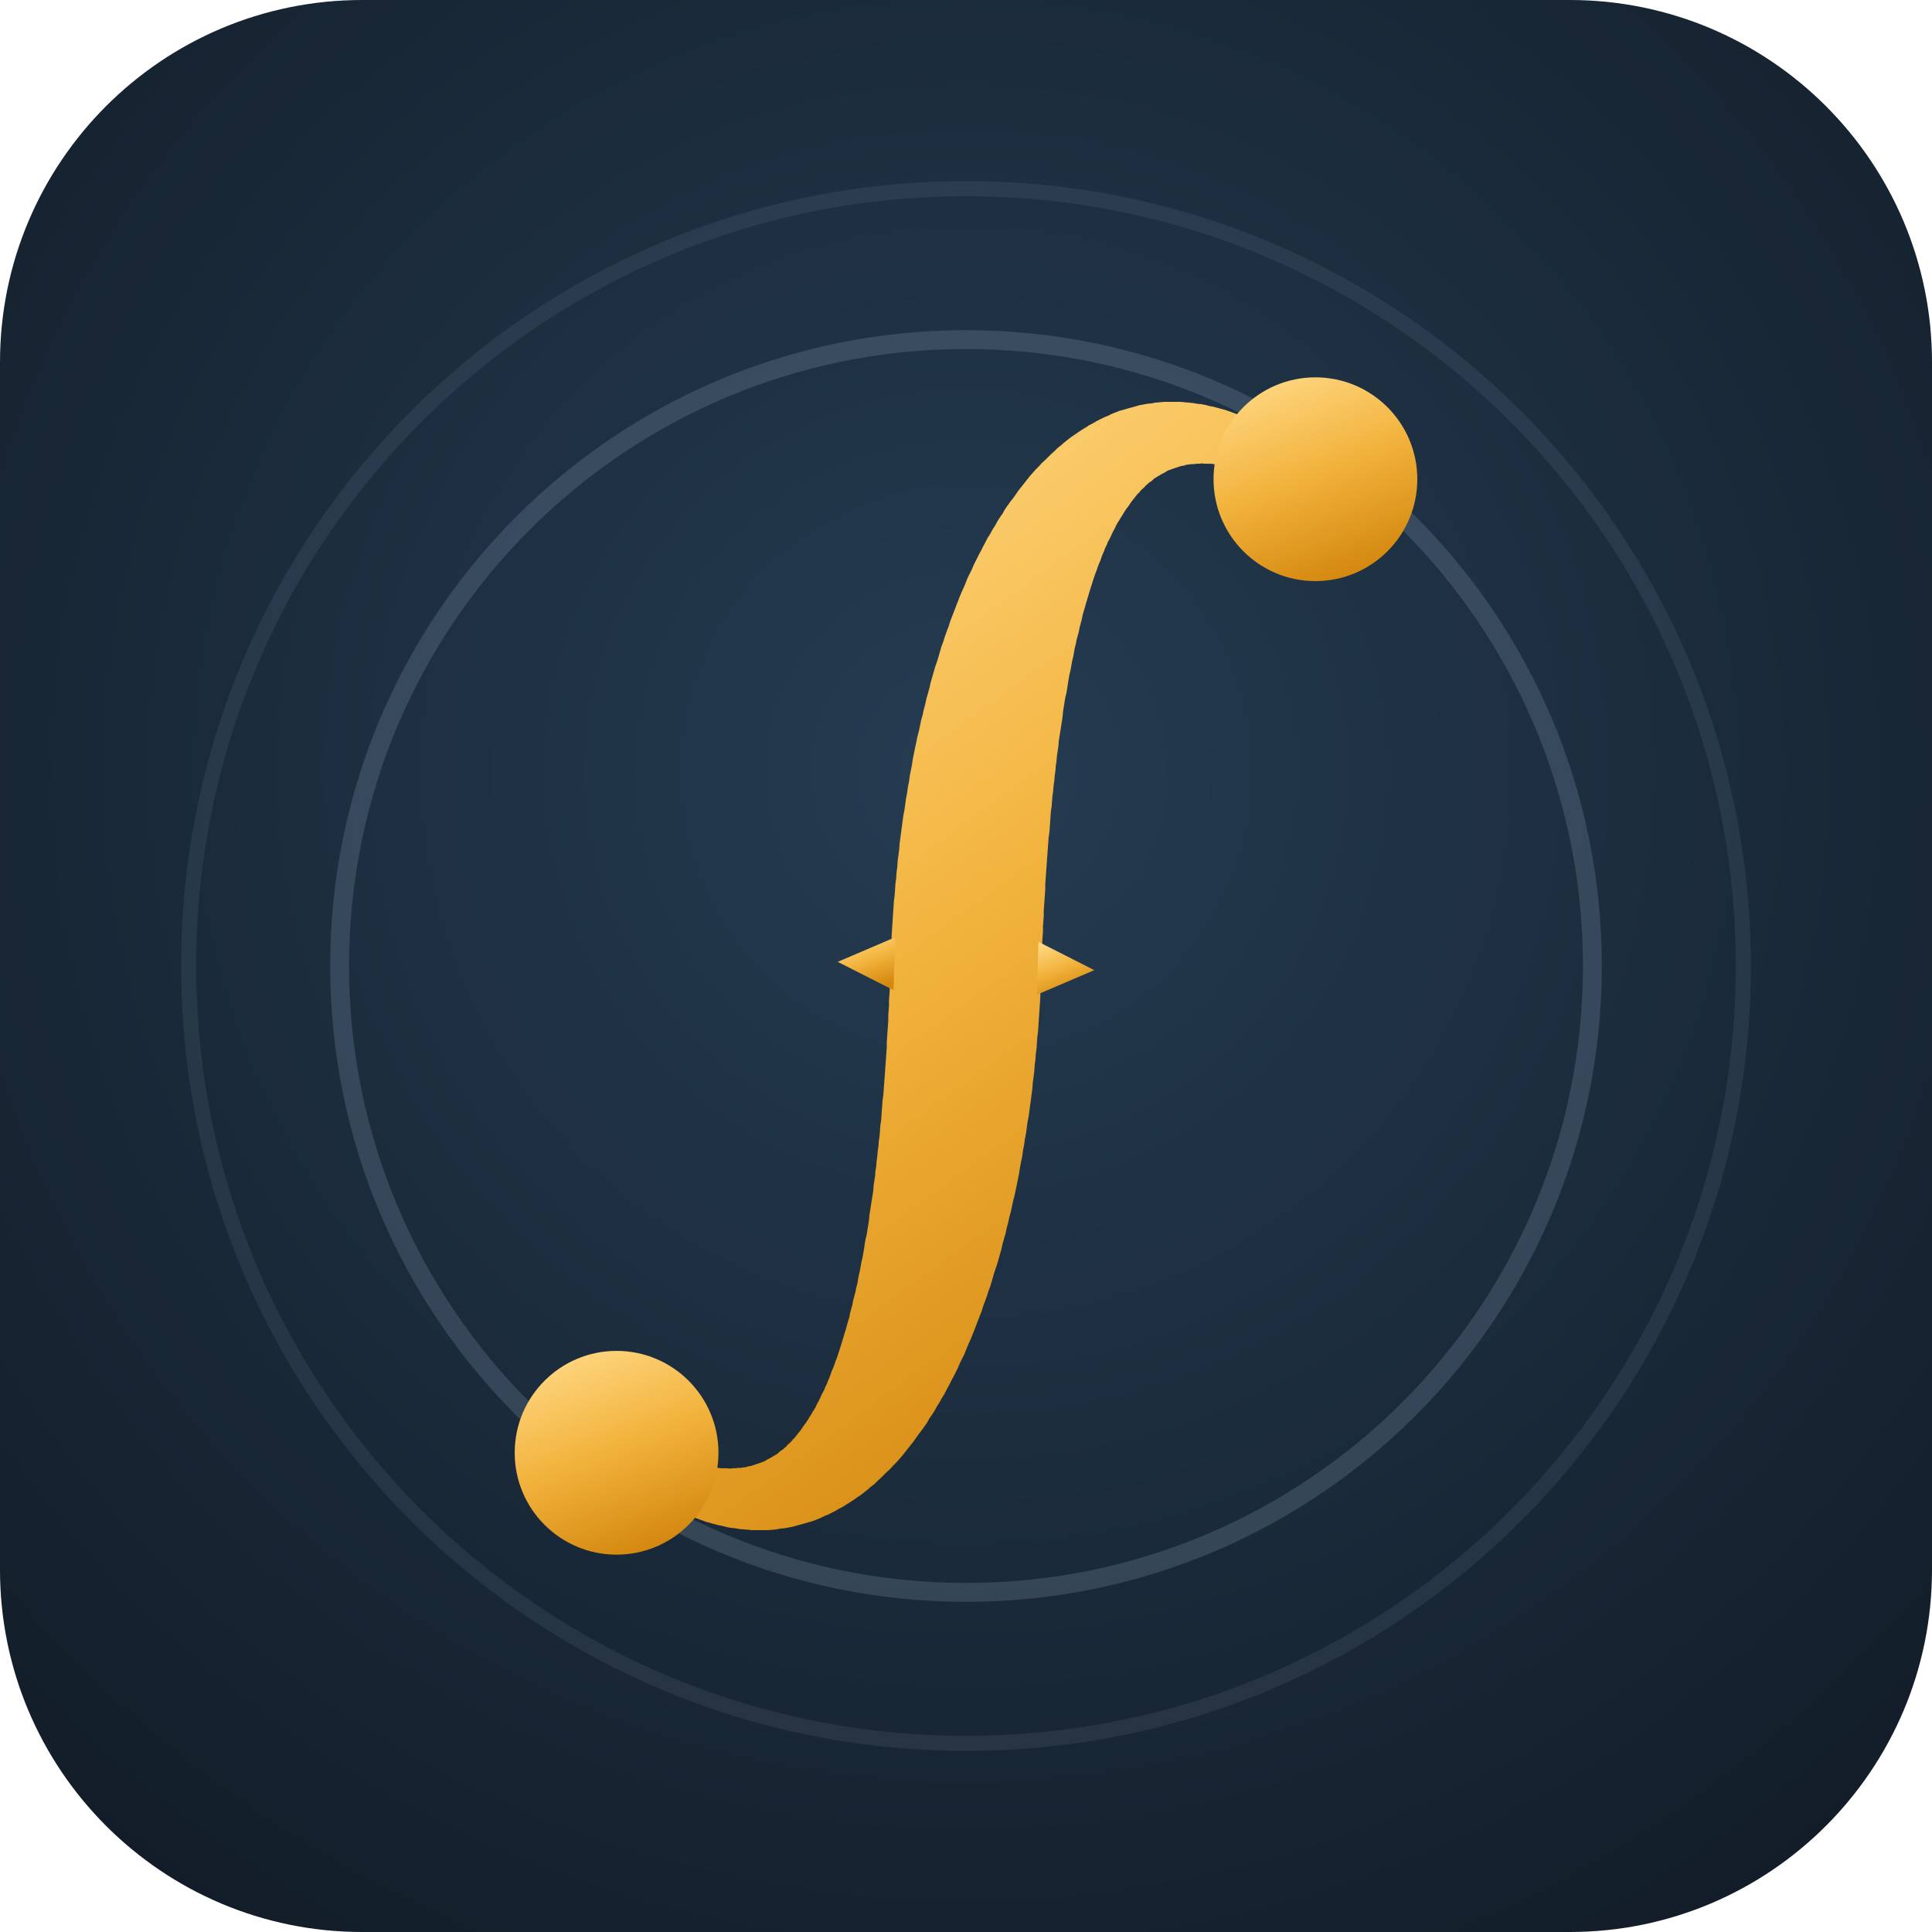
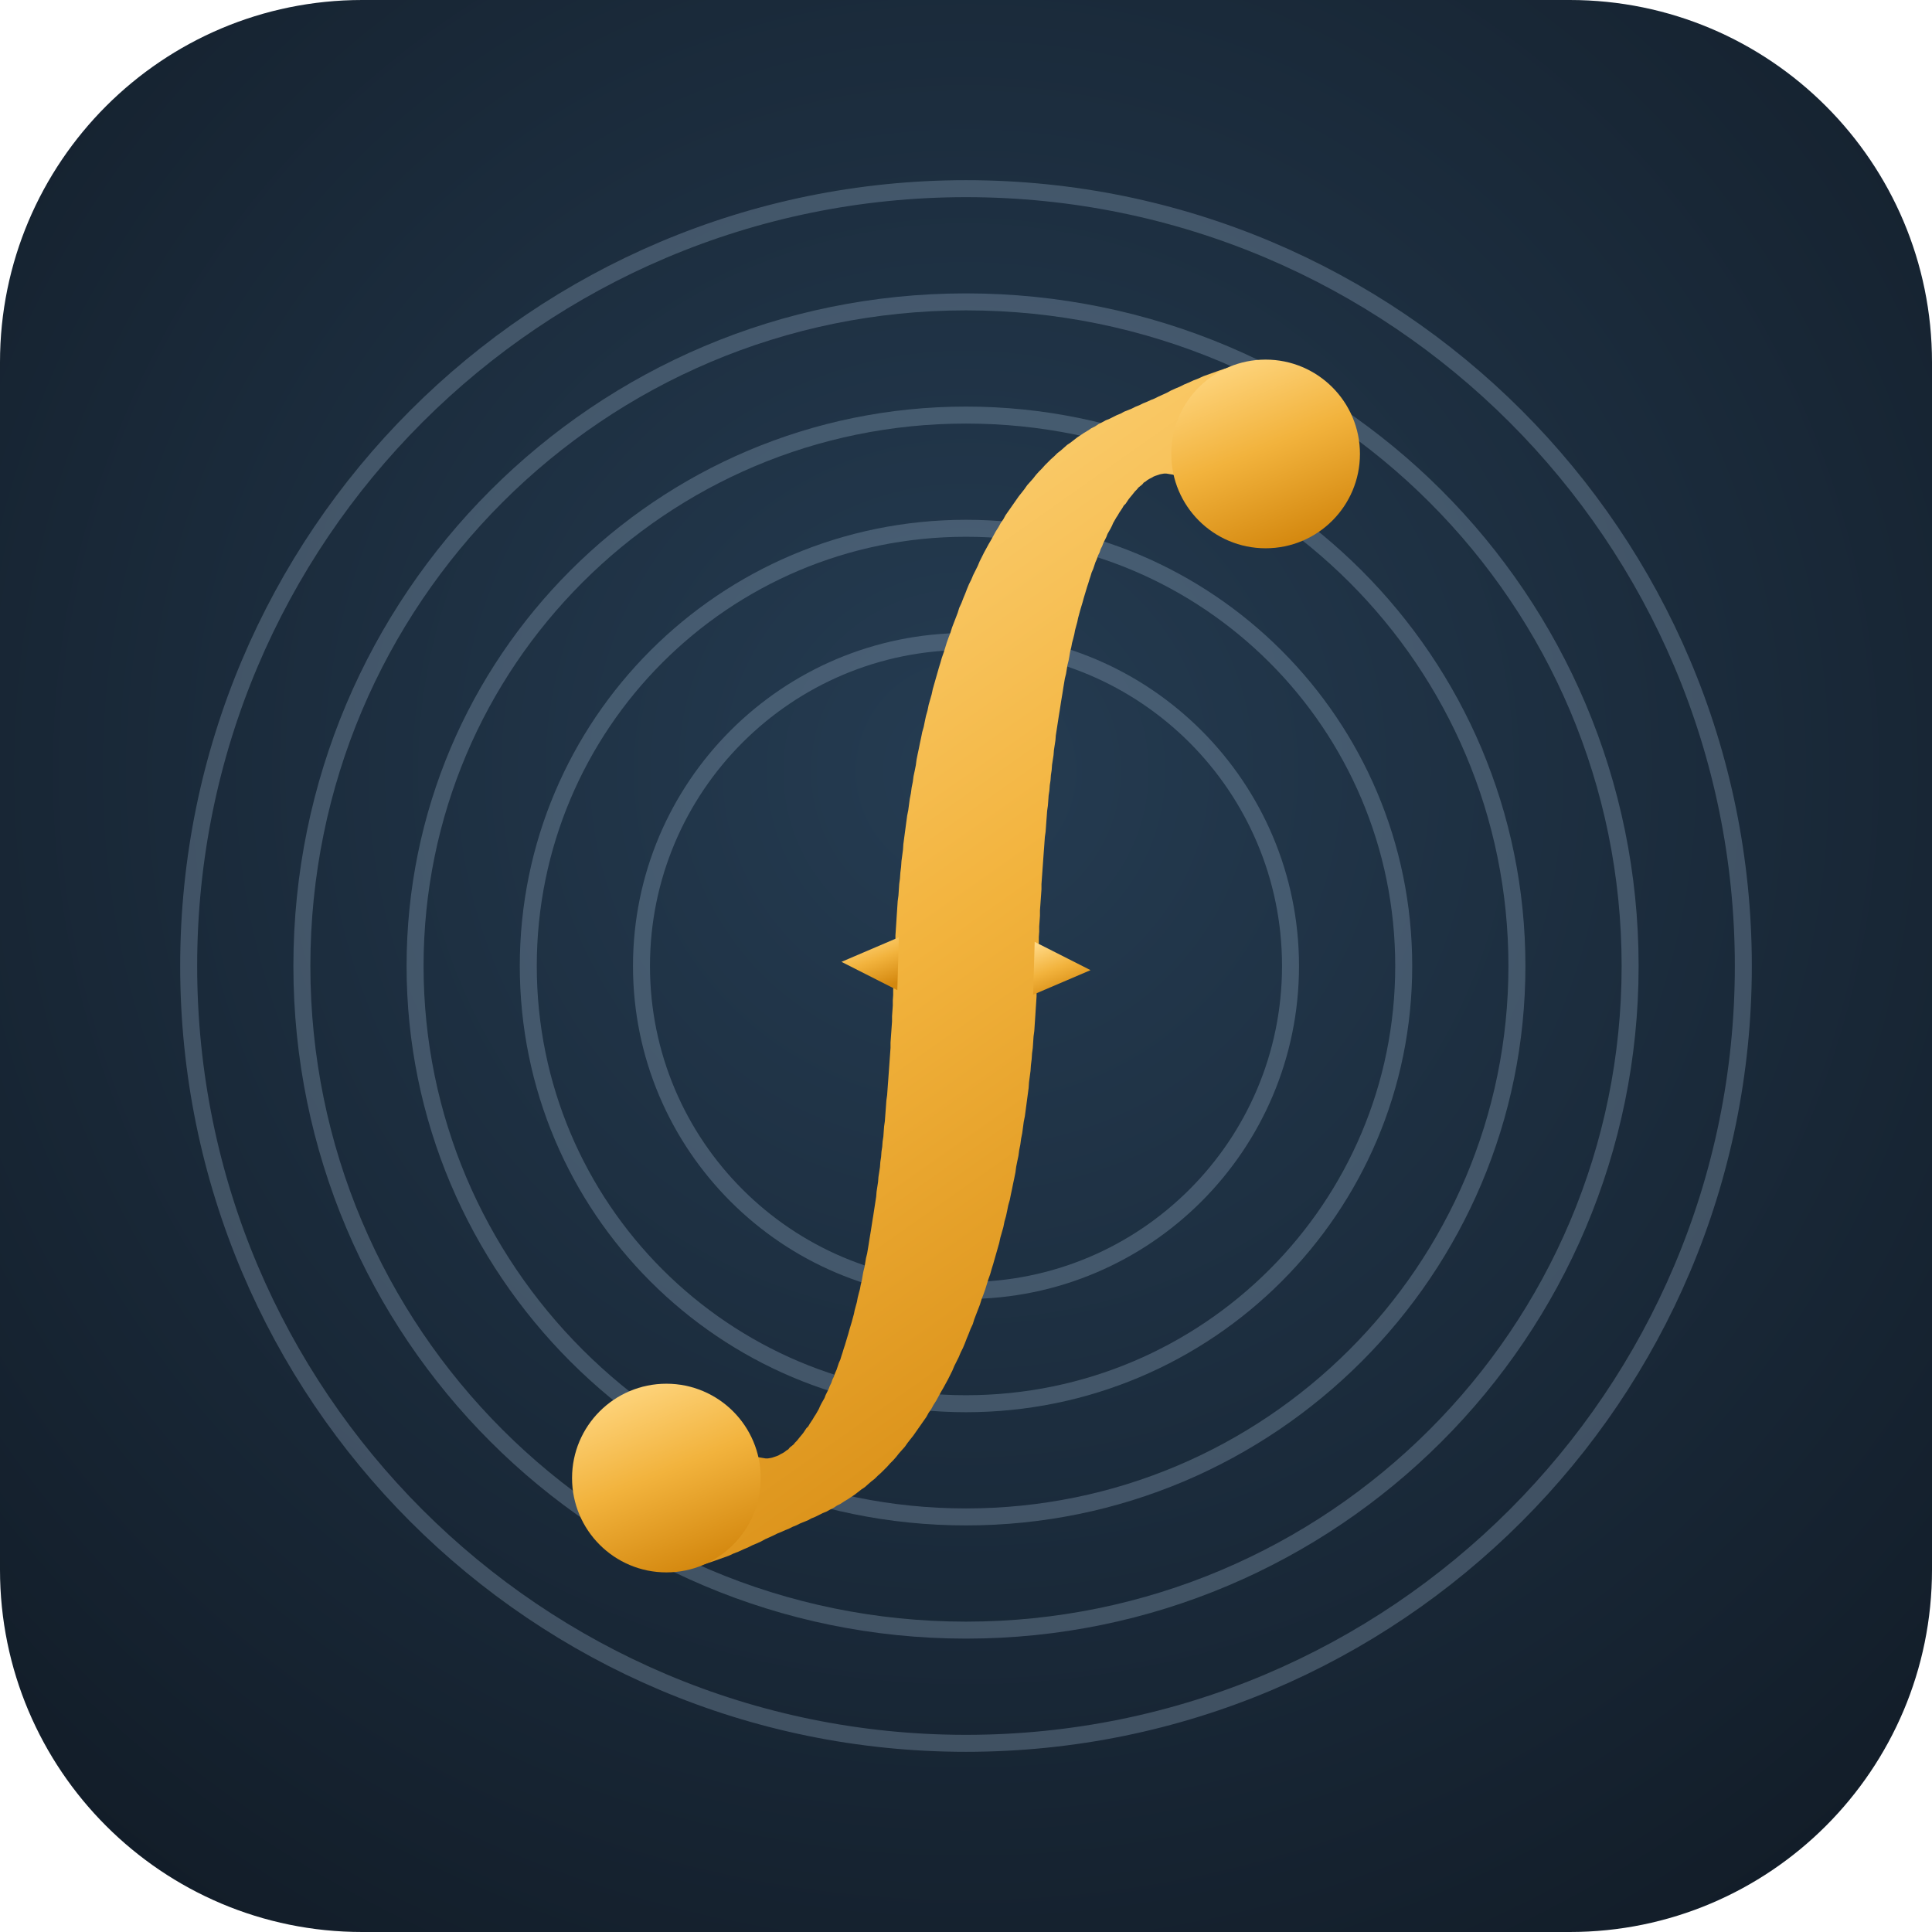
<svg xmlns="http://www.w3.org/2000/svg" viewBox="0 0 512 512">
  <defs>
    <radialGradient id="bg" cx="50%" cy="40%" r="75%">
      <stop offset="0" stop-color="#253c52" />
      <stop offset="1" stop-color="#111b26" />
    </radialGradient>
    <linearGradient id="rosin" x1="0.2" y1="0" x2="0.6" y2="1">
      <stop offset="0" stop-color="#ffd884" />
      <stop offset="0.5" stop-color="#f2b33d" />
      <stop offset="1" stop-color="#d4880f" />
    </linearGradient>
  </defs>
  <rect width="512" height="512" rx="96" fill="url(#bg)" />
-   <g fill="none" stroke="#9fb6cc" stroke-linecap="round">
-     <circle cx="256" cy="256" r="166" stroke-width="5" opacity="0.20" />
-     <circle cx="256" cy="256" r="206" stroke-width="4" opacity="0.10" />
+   <g fill="none" stroke="#9fb6cc" stroke-width="4.5" opacity="0.30">
+     <circle cx="256" cy="256" r="86" />
+     <circle cx="256" cy="256" r="116" />
+     <circle cx="256" cy="256" r="146" />
+     <circle cx="256" cy="256" r="176" />
+     <circle cx="256" cy="256" r="206" />
  </g>
  <g fill="url(#rosin)">
-     <path d="M338.3 114.5 L337.1 113.9 L336.0 113.3 L334.9 112.8 L333.8 112.2 L332.6 111.7 L331.5 111.2 L330.4 110.7 L329.3 110.3 L328.2 109.9 L327.1 109.5 L326.0 109.1 L324.9 108.7 L323.8 108.4 L322.7 108.1 L321.6 107.8 L320.5 107.6 L319.4 107.3 L318.3 107.1 L317.2 107.0 L316.1 106.8 L315.0 106.7 L313.9 106.6 L312.8 106.5 L311.7 106.5 L310.6 106.5 L309.5 106.5 L308.4 106.5 L307.3 106.6 L306.2 106.7 L305.2 106.9 L304.1 107.0 L303.0 107.2 L301.9 107.4 L300.9 107.7 L299.8 108.0 L298.7 108.3 L297.7 108.6 L296.6 108.9 L295.6 109.3 L294.6 109.7 L293.6 110.2 L292.6 110.6 L291.6 111.1 L290.6 111.6 L289.6 112.2 L288.6 112.7 L287.7 113.3 L286.7 113.9 L285.8 114.5 L284.8 115.2 L283.9 115.8 L283.0 116.5 L282.1 117.2 L281.2 118.0 L280.3 118.7 L279.5 119.5 L278.6 120.3 L277.8 121.1 L277.0 121.9 L276.1 122.7 L275.3 123.6 L274.5 124.4 L273.7 125.3 L272.9 126.2 L272.2 127.1 L271.4 128.1 L270.7 129.0 L269.9 130.0 L269.2 131.0 L268.5 132.0 L267.7 133.0 L267.0 134.0 L266.3 135.0 L265.7 136.1 L265.0 137.1 L264.3 138.2 L263.7 139.3 L263.0 140.4 L262.4 141.5 L261.7 142.6 L261.1 143.8 L260.5 144.9 L259.9 146.1 L259.3 147.2 L258.7 148.4 L258.1 149.6 L257.6 150.8 L257.0 152.0 L256.4 153.2 L255.9 154.5 L255.4 155.7 L254.8 157.0 L254.3 158.2 L253.8 159.5 L253.3 160.8 L252.8 162.1 L252.3 163.4 L251.8 164.7 L251.4 166.0 L250.9 167.3 L250.4 168.7 L250.0 170.0 L249.5 171.3 L249.1 172.7 L248.7 174.1 L248.3 175.4 L247.8 176.8 L247.4 178.2 L247.0 179.6 L246.6 181.0 L246.3 182.4 L245.9 183.8 L245.5 185.2 L245.2 186.6 L244.8 188.1 L244.5 189.5 L244.1 190.9 L243.8 192.4 L243.5 193.8 L243.1 195.3 L242.8 196.8 L242.5 198.2 L242.2 199.7 L241.9 201.2 L241.7 202.6 L241.4 204.1 L241.1 205.6 L240.9 207.1 L240.6 208.6 L240.4 210.1 L240.1 211.6 L239.9 213.1 L239.7 214.6 L239.4 216.1 L239.2 217.6 L239.0 219.1 L238.8 220.6 L238.6 222.1 L238.4 223.6 L238.3 225.1 L238.1 226.6 L237.9 228.1 L237.8 229.7 L237.6 231.2 L237.5 232.7 L237.3 234.2 L237.2 235.7 L237.1 237.2 L236.9 238.7 L236.8 240.3 L236.7 241.8 L236.6 243.3 L236.5 244.8 L236.4 246.3 L236.3 247.8 L236.3 249.3 L236.2 250.8 L236.1 252.3 L236.1 253.8 L236.0 255.3 L236.0 256.7 L235.9 258.1 L235.9 259.5 L235.8 260.9 L235.8 262.3 L235.7 263.7 L235.6 265.1 L235.6 266.5 L235.5 267.8 L235.4 269.2 L235.4 270.6 L235.3 272.0 L235.2 273.4 L235.1 274.8 L235.0 276.2 L235.0 277.6 L234.9 279.0 L234.8 280.4 L234.7 281.8 L234.6 283.2 L234.5 284.6 L234.4 286.0 L234.3 287.3 L234.2 288.7 L234.1 290.1 L233.9 291.5 L233.8 292.9 L233.7 294.2 L233.6 295.6 L233.5 297.0 L233.3 298.3 L233.2 299.7 L233.1 301.0 L232.9 302.4 L232.8 303.7 L232.6 305.1 L232.5 306.4 L232.3 307.8 L232.2 309.1 L232.0 310.4 L231.9 311.7 L231.7 313.0 L231.5 314.4 L231.4 315.7 L231.2 317.0 L231.0 318.2 L230.8 319.5 L230.6 320.8 L230.4 322.1 L230.3 323.3 L230.1 324.6 L229.9 325.8 L229.7 327.1 L229.4 328.3 L229.2 329.5 L229.0 330.8 L228.8 332.0 L228.6 333.2 L228.3 334.4 L228.1 335.5 L227.9 336.7 L227.6 337.9 L227.4 339.0 L227.2 340.2 L226.9 341.3 L226.7 342.4 L226.4 343.5 L226.1 344.6 L225.9 345.7 L225.6 346.8 L225.3 347.9 L225.1 349.0 L224.8 350.0 L224.5 351.0 L224.2 352.1 L223.9 353.1 L223.6 354.1 L223.3 355.1 L223.0 356.1 L222.7 357.0 L222.4 358.0 L222.1 358.9 L221.8 359.8 L221.4 360.8 L221.1 361.7 L220.8 362.5 L220.4 363.4 L220.1 364.3 L219.8 365.1 L219.4 366.0 L219.1 366.8 L218.7 367.6 L218.4 368.4 L218.0 369.1 L217.6 369.9 L217.3 370.6 L216.9 371.4 L216.5 372.1 L216.2 372.8 L215.8 373.5 L215.4 374.1 L215.0 374.8 L214.6 375.4 L214.2 376.1 L213.8 376.7 L213.4 377.3 L213.0 377.8 L212.6 378.4 L212.2 379.0 L211.8 379.5 L211.4 380.0 L211.0 380.5 L210.6 381.0 L210.1 381.5 L209.7 382.0 L209.3 382.4 L208.8 382.8 L208.4 383.3 L207.9 383.7 L207.5 384.1 L207.0 384.4 L206.5 384.8 L206.1 385.2 L205.6 385.5 L205.1 385.8 L204.6 386.1 L204.1 386.4 L203.5 386.7 L203.0 387.0 L202.5 387.3 L201.9 387.5 L201.4 387.7 L200.8 387.9 L200.2 388.1 L199.6 388.3 L199.0 388.5 L198.3 388.6 L197.7 388.8 L197.0 388.9 L196.3 389.0 L195.6 389.0 L194.9 389.1 L194.2 389.1 L193.5 389.2 L192.7 389.1 L191.9 389.1 L191.1 389.1 L190.3 389.0 L189.5 388.9 L188.7 388.7 L187.8 388.6 L187.0 388.4 L186.1 388.2 L185.2 387.9 L184.3 387.7 L183.4 387.4 L182.4 387.1 L181.5 386.7 L180.5 386.3 L179.5 385.9 L173.7 397.5 L174.9 398.1 L176.0 398.7 L177.1 399.2 L178.2 399.8 L179.4 400.3 L180.5 400.8 L181.6 401.3 L182.7 401.7 L183.8 402.1 L184.9 402.5 L186.0 402.9 L187.1 403.3 L188.2 403.6 L189.3 403.9 L190.4 404.2 L191.5 404.4 L192.6 404.7 L193.7 404.9 L194.8 405.0 L195.9 405.2 L197.0 405.3 L198.1 405.4 L199.2 405.5 L200.3 405.5 L201.4 405.5 L202.5 405.5 L203.6 405.5 L204.7 405.4 L205.8 405.3 L206.8 405.1 L207.9 405.0 L209.0 404.8 L210.1 404.6 L211.1 404.3 L212.2 404.0 L213.3 403.7 L214.3 403.4 L215.4 403.1 L216.4 402.7 L217.4 402.3 L218.4 401.8 L219.4 401.4 L220.4 400.9 L221.4 400.4 L222.4 399.8 L223.4 399.3 L224.3 398.7 L225.3 398.1 L226.2 397.5 L227.2 396.8 L228.1 396.2 L229.0 395.5 L229.9 394.8 L230.8 394.0 L231.7 393.3 L232.5 392.5 L233.4 391.7 L234.2 390.9 L235.0 390.1 L235.9 389.3 L236.7 388.4 L237.5 387.6 L238.3 386.7 L239.1 385.8 L239.8 384.9 L240.6 383.9 L241.3 383.0 L242.1 382.0 L242.8 381.0 L243.5 380.0 L244.3 379.0 L245.0 378.0 L245.7 377.0 L246.3 375.9 L247.0 374.9 L247.7 373.8 L248.3 372.7 L249.0 371.6 L249.6 370.5 L250.3 369.4 L250.9 368.2 L251.5 367.1 L252.1 365.9 L252.7 364.8 L253.3 363.6 L253.9 362.4 L254.4 361.2 L255.0 360.0 L255.6 358.8 L256.1 357.5 L256.6 356.3 L257.2 355.0 L257.7 353.8 L258.2 352.5 L258.7 351.2 L259.2 349.9 L259.7 348.6 L260.2 347.3 L260.6 346.0 L261.1 344.7 L261.6 343.3 L262.0 342.0 L262.5 340.7 L262.9 339.3 L263.3 337.9 L263.7 336.6 L264.2 335.2 L264.6 333.8 L265.0 332.4 L265.4 331.0 L265.7 329.6 L266.1 328.2 L266.5 326.8 L266.8 325.4 L267.2 323.9 L267.5 322.5 L267.9 321.1 L268.2 319.6 L268.5 318.2 L268.9 316.7 L269.2 315.2 L269.5 313.8 L269.8 312.3 L270.1 310.8 L270.3 309.4 L270.6 307.9 L270.9 306.4 L271.1 304.9 L271.4 303.4 L271.6 301.9 L271.9 300.4 L272.1 298.9 L272.3 297.4 L272.6 295.9 L272.8 294.4 L273.0 292.9 L273.2 291.4 L273.4 289.9 L273.6 288.4 L273.7 286.9 L273.9 285.4 L274.1 283.9 L274.2 282.3 L274.4 280.8 L274.5 279.3 L274.7 277.8 L274.8 276.3 L274.9 274.8 L275.1 273.3 L275.2 271.7 L275.3 270.2 L275.4 268.7 L275.5 267.2 L275.6 265.7 L275.7 264.2 L275.7 262.7 L275.8 261.2 L275.9 259.7 L275.9 258.2 L276.0 256.7 L276.0 255.3 L276.1 253.9 L276.1 252.5 L276.2 251.1 L276.2 249.7 L276.3 248.3 L276.4 246.9 L276.4 245.5 L276.5 244.2 L276.6 242.8 L276.6 241.4 L276.7 240.0 L276.8 238.6 L276.9 237.2 L277.0 235.8 L277.0 234.4 L277.1 233.0 L277.2 231.6 L277.3 230.2 L277.4 228.8 L277.5 227.4 L277.6 226.0 L277.7 224.7 L277.8 223.3 L277.9 221.9 L278.1 220.5 L278.2 219.1 L278.3 217.8 L278.4 216.4 L278.5 215.0 L278.7 213.7 L278.8 212.3 L278.9 211.0 L279.1 209.6 L279.2 208.3 L279.4 206.9 L279.5 205.6 L279.7 204.2 L279.8 202.9 L280.0 201.6 L280.1 200.3 L280.3 199.0 L280.5 197.6 L280.6 196.3 L280.8 195.0 L281.0 193.8 L281.2 192.5 L281.4 191.2 L281.6 189.9 L281.7 188.7 L281.9 187.4 L282.1 186.2 L282.3 184.9 L282.6 183.7 L282.8 182.5 L283.0 181.2 L283.2 180.0 L283.4 178.8 L283.7 177.6 L283.9 176.5 L284.1 175.3 L284.4 174.1 L284.6 173.0 L284.8 171.8 L285.1 170.7 L285.3 169.6 L285.6 168.5 L285.9 167.4 L286.1 166.3 L286.4 165.2 L286.7 164.1 L286.9 163.0 L287.2 162.0 L287.5 161.0 L287.8 159.9 L288.1 158.9 L288.4 157.9 L288.7 156.9 L289.0 155.9 L289.3 155.0 L289.6 154.0 L289.9 153.1 L290.2 152.2 L290.6 151.2 L290.9 150.3 L291.2 149.5 L291.6 148.6 L291.9 147.7 L292.2 146.9 L292.6 146.0 L292.9 145.2 L293.3 144.4 L293.6 143.6 L294.0 142.9 L294.4 142.1 L294.7 141.4 L295.1 140.6 L295.5 139.9 L295.8 139.2 L296.2 138.5 L296.6 137.9 L297.0 137.2 L297.4 136.6 L297.8 135.9 L298.2 135.3 L298.6 134.7 L299.0 134.2 L299.4 133.6 L299.8 133.0 L300.2 132.5 L300.6 132.0 L301.0 131.5 L301.4 131.0 L301.9 130.5 L302.3 130.0 L302.7 129.6 L303.2 129.2 L303.6 128.7 L304.1 128.3 L304.5 127.9 L305.0 127.6 L305.5 127.2 L305.9 126.8 L306.4 126.5 L306.9 126.2 L307.4 125.9 L307.9 125.6 L308.5 125.3 L309.0 125.0 L309.5 124.7 L310.1 124.5 L310.6 124.3 L311.2 124.1 L311.8 123.9 L312.4 123.7 L313.0 123.5 L313.7 123.4 L314.3 123.2 L315.0 123.1 L315.7 123.0 L316.4 123.0 L317.1 122.9 L317.8 122.9 L318.5 122.8 L319.3 122.9 L320.1 122.9 L320.9 122.9 L321.7 123.0 L322.5 123.1 L323.3 123.3 L324.2 123.4 L325.0 123.6 L325.9 123.8 L326.8 124.1 L327.7 124.3 L328.6 124.6 L329.6 124.9 L330.5 125.3 L331.5 125.7 L332.5 126.1 Z" />
-     <circle cx="348.6" cy="127.0" r="27" />
-     <circle cx="163.4" cy="385.0" r="27" />
-     <path d="M237.2 248.4 L222.0 254.9 L236.8 262.4 Z" />
-     <path d="M275.2 249.6 L290.0 257.1 L274.8 263.6 Z" />
+     <path d="M346.3 98.4 L344.9 97.7 L343.4 97.2 L341.8 96.8 L340.3 96.4 L338.7 96.2 L337.1 96.1 L335.5 96.0 L333.9 96.1 L332.3 96.2 L330.7 96.4 L329.1 96.6 L327.6 97.0 L326.1 97.3 L324.6 97.7 L323.1 98.2 L321.7 98.7 L320.3 99.2 L318.9 99.7 L317.6 100.3 L316.3 100.8 L315.0 101.4 L313.8 101.9 L312.6 102.5 L311.4 103.0 L310.3 103.5 L309.2 104.1 L308.1 104.6 L307.0 105.1 L306.0 105.6 L305.0 106.0 L303.9 106.5 L302.9 106.9 L301.9 107.4 L300.9 107.8 L299.9 108.3 L298.9 108.7 L297.9 109.1 L297.0 109.6 L296.0 110.0 L295.0 110.5 L294.0 111.0 L293.0 111.4 L292.1 111.9 L291.1 112.4 L290.2 113.0 L289.2 113.5 L288.3 114.1 L287.3 114.7 L286.4 115.3 L285.5 115.9 L284.6 116.6 L283.7 117.3 L282.8 117.9 L281.9 118.7 L281.1 119.4 L280.2 120.1 L279.4 120.9 L278.5 121.7 L277.7 122.5 L276.9 123.3 L276.1 124.2 L275.3 125.0 L274.5 125.9 L273.8 126.8 L273.0 127.7 L272.2 128.6 L271.5 129.6 L270.8 130.5 L270.0 131.5 L269.3 132.5 L268.6 133.5 L267.9 134.5 L267.2 135.5 L266.5 136.5 L265.9 137.6 L265.2 138.6 L264.6 139.7 L263.9 140.8 L263.3 141.9 L262.7 143.0 L262.0 144.2 L261.4 145.3 L260.8 146.4 L260.2 147.6 L259.6 148.8 L259.1 150.0 L258.5 151.2 L257.9 152.4 L257.4 153.6 L256.8 154.8 L256.3 156.0 L255.8 157.3 L255.3 158.5 L254.8 159.8 L254.2 161.1 L253.8 162.4 L253.3 163.7 L252.8 165.0 L252.3 166.3 L251.9 167.6 L251.4 168.9 L250.9 170.3 L250.5 171.6 L250.1 172.9 L249.6 174.3 L249.2 175.7 L248.8 177.0 L248.4 178.4 L248.0 179.8 L247.6 181.2 L247.2 182.6 L246.9 184.0 L246.5 185.4 L246.1 186.8 L245.8 188.3 L245.4 189.7 L245.1 191.1 L244.8 192.6 L244.4 194.0 L244.1 195.5 L243.8 196.9 L243.5 198.4 L243.2 199.8 L242.9 201.3 L242.7 202.8 L242.4 204.3 L242.1 205.7 L241.9 207.2 L241.6 208.7 L241.4 210.2 L241.1 211.7 L240.9 213.2 L240.7 214.7 L240.4 216.2 L240.2 217.7 L240.0 219.2 L239.8 220.7 L239.6 222.2 L239.4 223.7 L239.3 225.2 L239.1 226.7 L238.9 228.2 L238.8 229.7 L238.6 231.3 L238.5 232.8 L238.3 234.3 L238.2 235.8 L238.1 237.3 L237.9 238.8 L237.8 240.3 L237.7 241.8 L237.6 243.3 L237.5 244.9 L237.4 246.4 L237.3 247.9 L237.3 249.4 L237.2 250.9 L237.1 252.4 L237.1 253.9 L237.0 255.4 L237.0 256.8 L236.9 258.1 L236.9 259.5 L236.8 260.9 L236.7 262.3 L236.7 263.7 L236.6 265.1 L236.6 266.5 L236.5 267.9 L236.4 269.3 L236.4 270.7 L236.3 272.1 L236.2 273.5 L236.1 274.9 L236.0 276.3 L236.0 277.7 L235.9 279.1 L235.8 280.5 L235.7 281.9 L235.6 283.3 L235.5 284.7 L235.4 286.1 L235.3 287.4 L235.2 288.8 L235.1 290.2 L234.9 291.6 L234.8 293.0 L234.7 294.4 L234.6 295.7 L234.5 297.1 L234.3 298.5 L234.2 299.8 L234.1 301.2 L233.9 302.5 L233.8 303.9 L233.6 305.2 L233.5 306.6 L233.3 307.9 L233.2 309.3 L233.0 310.6 L232.8 311.9 L232.7 313.2 L232.5 314.5 L232.3 315.8 L232.2 317.1 L232.0 318.4 L231.8 319.7 L231.6 321.0 L231.4 322.3 L231.2 323.5 L231.0 324.8 L230.8 326.1 L230.6 327.3 L230.4 328.5 L230.2 329.8 L230.0 331.0 L229.8 332.2 L229.5 333.4 L229.3 334.6 L229.1 335.8 L228.8 337.0 L228.6 338.1 L228.4 339.3 L228.1 340.5 L227.9 341.6 L227.6 342.7 L227.3 343.9 L227.1 345.0 L226.8 346.1 L226.5 347.2 L226.3 348.2 L226.0 349.3 L225.7 350.4 L225.4 351.4 L225.1 352.4 L224.8 353.5 L224.5 354.5 L224.2 355.5 L223.9 356.5 L223.6 357.4 L223.3 358.4 L223.0 359.3 L222.7 360.3 L222.3 361.2 L222.0 362.1 L221.7 363.0 L221.3 363.9 L221.0 364.8 L220.6 365.6 L220.3 366.5 L219.9 367.3 L219.6 368.1 L219.2 368.9 L218.8 369.7 L218.5 370.5 L218.1 371.2 L217.7 371.9 L217.3 372.7 L217.0 373.4 L216.6 374.1 L216.2 374.8 L215.8 375.4 L215.4 376.1 L215.0 376.7 L214.6 377.3 L214.2 378.0 L213.7 378.5 L213.3 379.1 L212.9 379.7 L212.5 380.2 L212.0 380.8 L211.6 381.3 L211.2 381.8 L210.7 382.3 L210.3 382.8 L209.8 383.2 L209.3 383.6 L208.9 384.1 L208.4 384.4 L207.9 384.8 L207.4 385.1 L206.8 385.4 L206.3 385.7 L205.8 385.9 L205.2 386.1 L204.6 386.3 L204.1 386.4 L203.5 386.5 L202.9 386.5 L202.3 386.4 L201.7 386.3 L201.1 386.2 L200.5 386.0 L199.9 385.7 L199.3 385.4 L198.7 385.0 L198.1 384.6 L197.6 384.1 L197.0 383.6 L196.5 383.0 L196.0 382.4 L195.5 381.7 L195.1 381.0 L194.6 380.3 L194.2 379.5 L193.8 378.8 L193.4 378.0 L193.0 377.2 L192.6 376.4 L192.3 375.7 L191.9 374.9 L191.5 374.2 L191.1 373.5 L190.7 372.8 L190.3 372.2 L189.9 371.6 L189.4 371.0 L188.8 370.6 L188.2 370.1 L187.6 369.8 L165.7 413.6 L167.1 414.3 L168.6 414.8 L170.2 415.2 L171.7 415.6 L173.3 415.8 L174.9 415.9 L176.5 416.0 L178.1 415.9 L179.7 415.8 L181.3 415.6 L182.9 415.4 L184.4 415.0 L185.9 414.7 L187.4 414.3 L188.9 413.8 L190.3 413.3 L191.7 412.8 L193.1 412.3 L194.4 411.7 L195.7 411.2 L197.0 410.6 L198.2 410.1 L199.4 409.5 L200.6 409.0 L201.7 408.5 L202.8 407.9 L203.9 407.4 L205.0 406.9 L206.0 406.4 L207.0 406.0 L208.1 405.5 L209.1 405.1 L210.1 404.6 L211.1 404.2 L212.1 403.7 L213.1 403.3 L214.1 402.9 L215.0 402.4 L216.0 402.0 L217.0 401.5 L218.0 401.0 L219.0 400.6 L219.9 400.1 L220.9 399.6 L221.8 399.0 L222.8 398.5 L223.7 397.9 L224.7 397.3 L225.6 396.7 L226.5 396.1 L227.4 395.4 L228.3 394.7 L229.2 394.1 L230.1 393.3 L230.9 392.6 L231.8 391.9 L232.6 391.1 L233.5 390.3 L234.3 389.5 L235.1 388.7 L235.9 387.8 L236.7 387.0 L237.5 386.1 L238.2 385.2 L239.0 384.3 L239.8 383.4 L240.5 382.4 L241.2 381.5 L242.0 380.5 L242.7 379.5 L243.4 378.5 L244.1 377.5 L244.8 376.5 L245.5 375.5 L246.1 374.4 L246.8 373.4 L247.4 372.3 L248.1 371.2 L248.7 370.1 L249.3 369.0 L250.0 367.8 L250.6 366.7 L251.2 365.6 L251.8 364.4 L252.4 363.2 L252.9 362.0 L253.5 360.8 L254.1 359.6 L254.6 358.4 L255.2 357.2 L255.7 356.0 L256.2 354.7 L256.7 353.5 L257.2 352.2 L257.8 350.9 L258.2 349.6 L258.7 348.3 L259.2 347.0 L259.7 345.7 L260.1 344.4 L260.6 343.1 L261.1 341.7 L261.5 340.4 L261.9 339.1 L262.4 337.7 L262.8 336.3 L263.2 335.0 L263.6 333.6 L264.0 332.2 L264.4 330.8 L264.8 329.4 L265.1 328.0 L265.5 326.6 L265.9 325.2 L266.2 323.7 L266.6 322.3 L266.9 320.9 L267.2 319.4 L267.6 318.0 L267.9 316.5 L268.2 315.1 L268.5 313.6 L268.8 312.2 L269.1 310.7 L269.3 309.2 L269.6 307.7 L269.9 306.3 L270.1 304.8 L270.4 303.3 L270.6 301.8 L270.9 300.3 L271.1 298.8 L271.3 297.3 L271.6 295.8 L271.8 294.3 L272.0 292.8 L272.2 291.3 L272.4 289.8 L272.6 288.3 L272.7 286.8 L272.9 285.3 L273.1 283.8 L273.2 282.3 L273.4 280.7 L273.5 279.2 L273.7 277.7 L273.8 276.2 L273.9 274.7 L274.1 273.2 L274.2 271.7 L274.3 270.2 L274.4 268.7 L274.5 267.1 L274.6 265.6 L274.7 264.1 L274.7 262.6 L274.8 261.1 L274.9 259.6 L274.9 258.1 L275.0 256.6 L275.0 255.2 L275.1 253.9 L275.1 252.5 L275.2 251.1 L275.3 249.7 L275.3 248.3 L275.4 246.9 L275.4 245.5 L275.5 244.1 L275.6 242.7 L275.6 241.3 L275.7 239.9 L275.8 238.5 L275.9 237.1 L276.0 235.7 L276.0 234.3 L276.1 232.9 L276.2 231.5 L276.3 230.1 L276.4 228.7 L276.5 227.3 L276.6 225.9 L276.7 224.6 L276.8 223.2 L276.9 221.8 L277.1 220.4 L277.2 219.0 L277.3 217.6 L277.4 216.3 L277.5 214.9 L277.7 213.5 L277.8 212.2 L277.9 210.8 L278.1 209.5 L278.2 208.1 L278.4 206.8 L278.5 205.4 L278.7 204.1 L278.8 202.7 L279.0 201.4 L279.2 200.1 L279.3 198.8 L279.5 197.5 L279.7 196.2 L279.8 194.9 L280.0 193.6 L280.2 192.3 L280.4 191.0 L280.6 189.7 L280.8 188.5 L281.0 187.2 L281.2 185.9 L281.4 184.7 L281.6 183.5 L281.8 182.2 L282.0 181.0 L282.2 179.8 L282.5 178.6 L282.7 177.4 L282.9 176.2 L283.2 175.0 L283.4 173.9 L283.6 172.7 L283.9 171.5 L284.1 170.4 L284.4 169.3 L284.7 168.1 L284.9 167.0 L285.2 165.9 L285.5 164.8 L285.7 163.8 L286.0 162.7 L286.3 161.6 L286.6 160.6 L286.9 159.6 L287.2 158.5 L287.5 157.5 L287.8 156.5 L288.1 155.5 L288.4 154.6 L288.7 153.6 L289.0 152.7 L289.3 151.7 L289.7 150.8 L290.0 149.9 L290.3 149.0 L290.7 148.1 L291.0 147.2 L291.4 146.4 L291.7 145.5 L292.1 144.7 L292.4 143.9 L292.8 143.1 L293.2 142.3 L293.5 141.5 L293.9 140.8 L294.3 140.1 L294.7 139.3 L295.0 138.6 L295.4 137.9 L295.8 137.2 L296.2 136.6 L296.6 135.9 L297.0 135.3 L297.4 134.7 L297.8 134.0 L298.3 133.5 L298.7 132.9 L299.1 132.3 L299.5 131.8 L300.0 131.2 L300.4 130.7 L300.8 130.2 L301.3 129.7 L301.7 129.2 L302.2 128.8 L302.7 128.4 L303.1 127.9 L303.6 127.6 L304.1 127.2 L304.6 126.9 L305.2 126.6 L305.7 126.3 L306.2 126.1 L306.8 125.9 L307.4 125.7 L307.9 125.6 L308.5 125.5 L309.1 125.5 L309.7 125.6 L310.3 125.7 L310.9 125.8 L311.5 126.0 L312.1 126.3 L312.7 126.6 L313.3 127.0 L313.9 127.4 L314.4 127.9 L315.0 128.4 L315.5 129.0 L316.0 129.6 L316.5 130.3 L316.9 131.0 L317.4 131.7 L317.8 132.5 L318.2 133.2 L318.6 134.0 L319.0 134.8 L319.4 135.6 L319.7 136.3 L320.1 137.1 L320.5 137.8 L320.9 138.5 L321.3 139.2 L321.7 139.8 L322.1 140.4 L322.6 141.0 L323.2 141.4 L323.8 141.9 L324.4 142.2 Z" />
+     <circle cx="335.4" cy="120.3" r="25" />
+     <circle cx="176.6" cy="391.7" r="25" />
+     <path d="M238.2 248.4 L223.0 254.9 L237.8 262.4 Z" />
+     <path d="M274.2 249.6 L289.0 257.1 L273.8 263.6 Z" />
  </g>
</svg>
